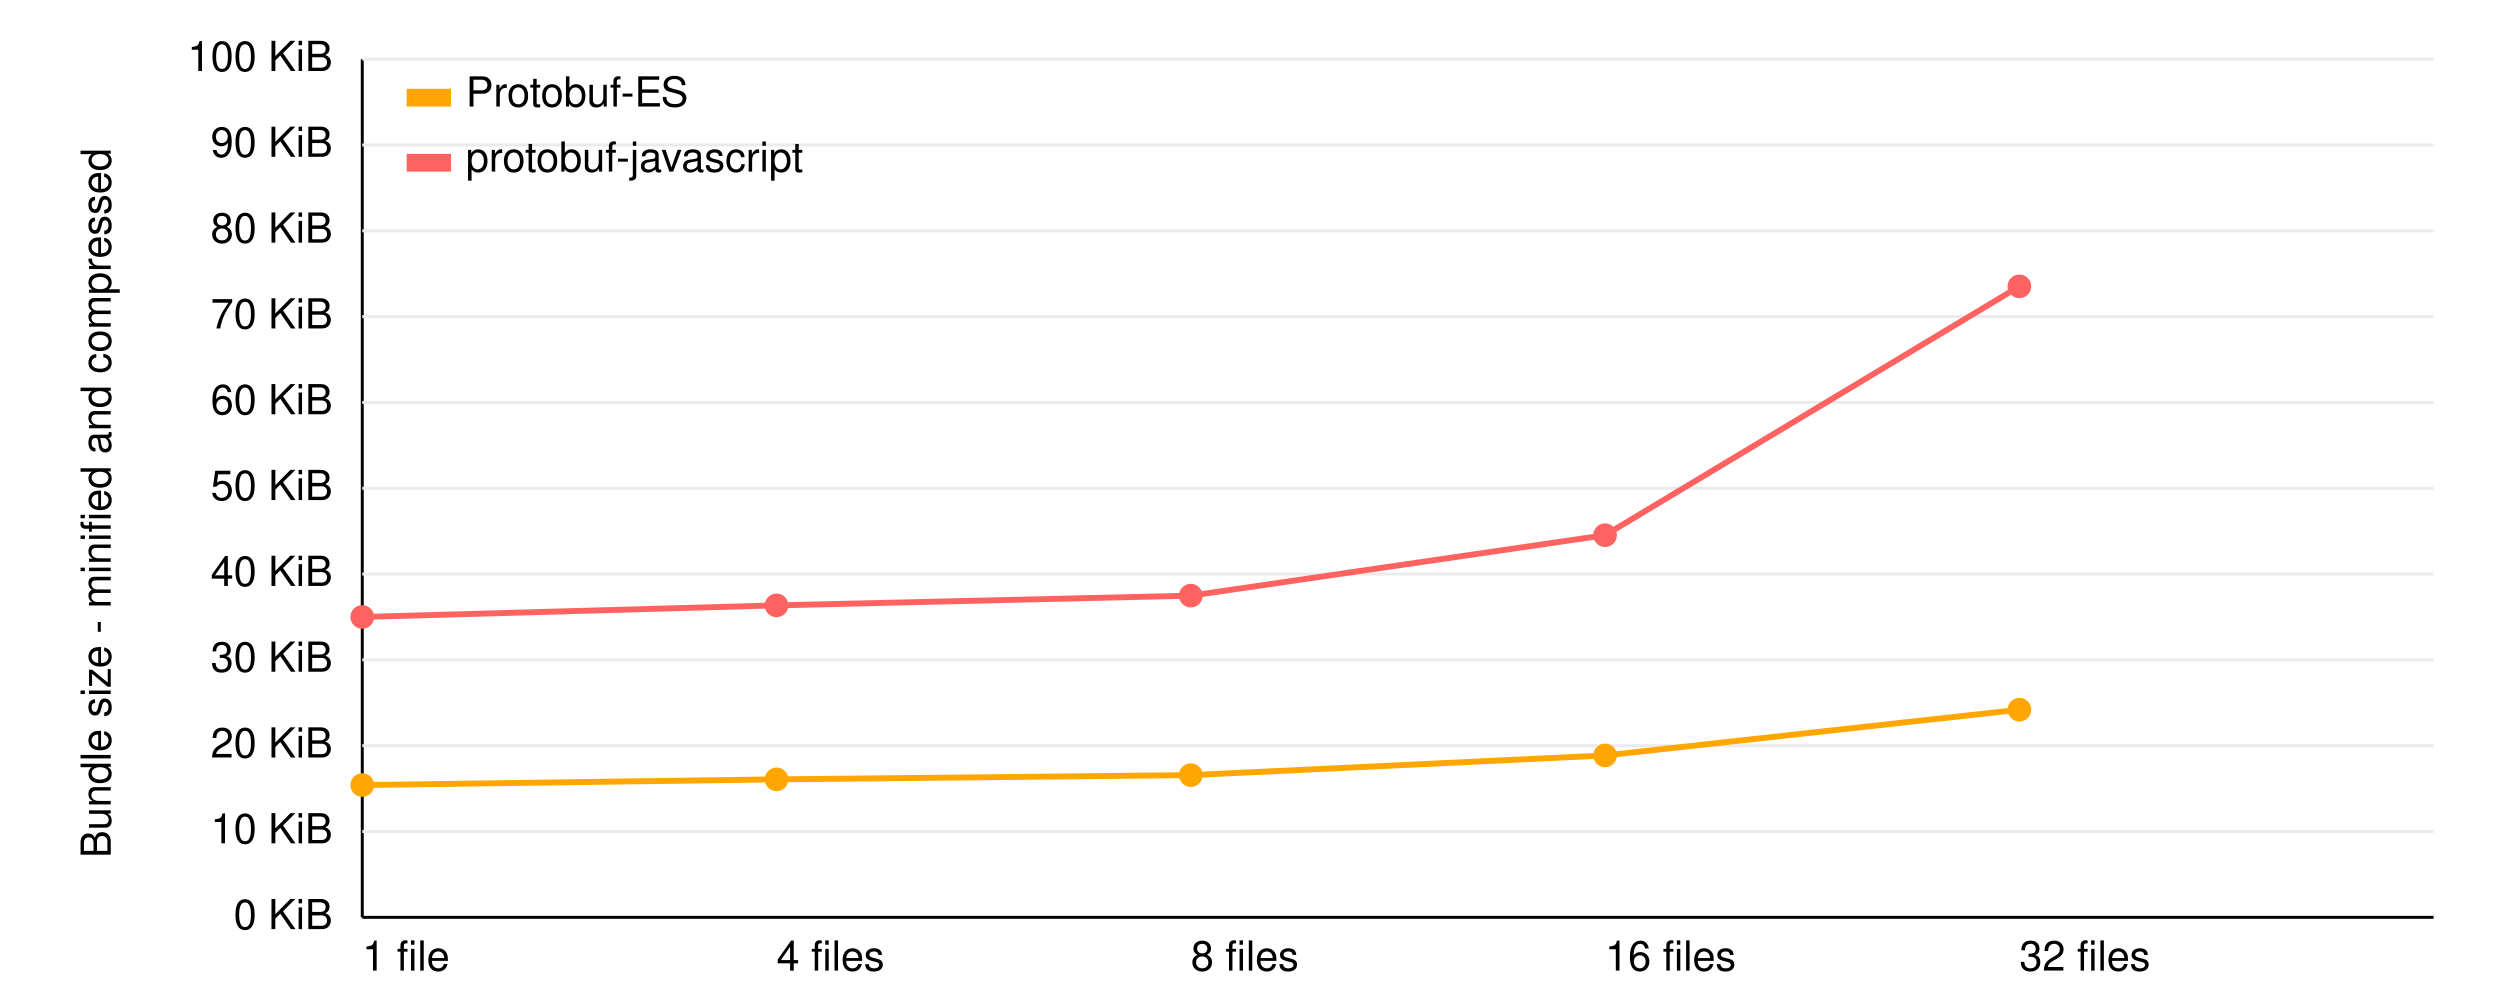
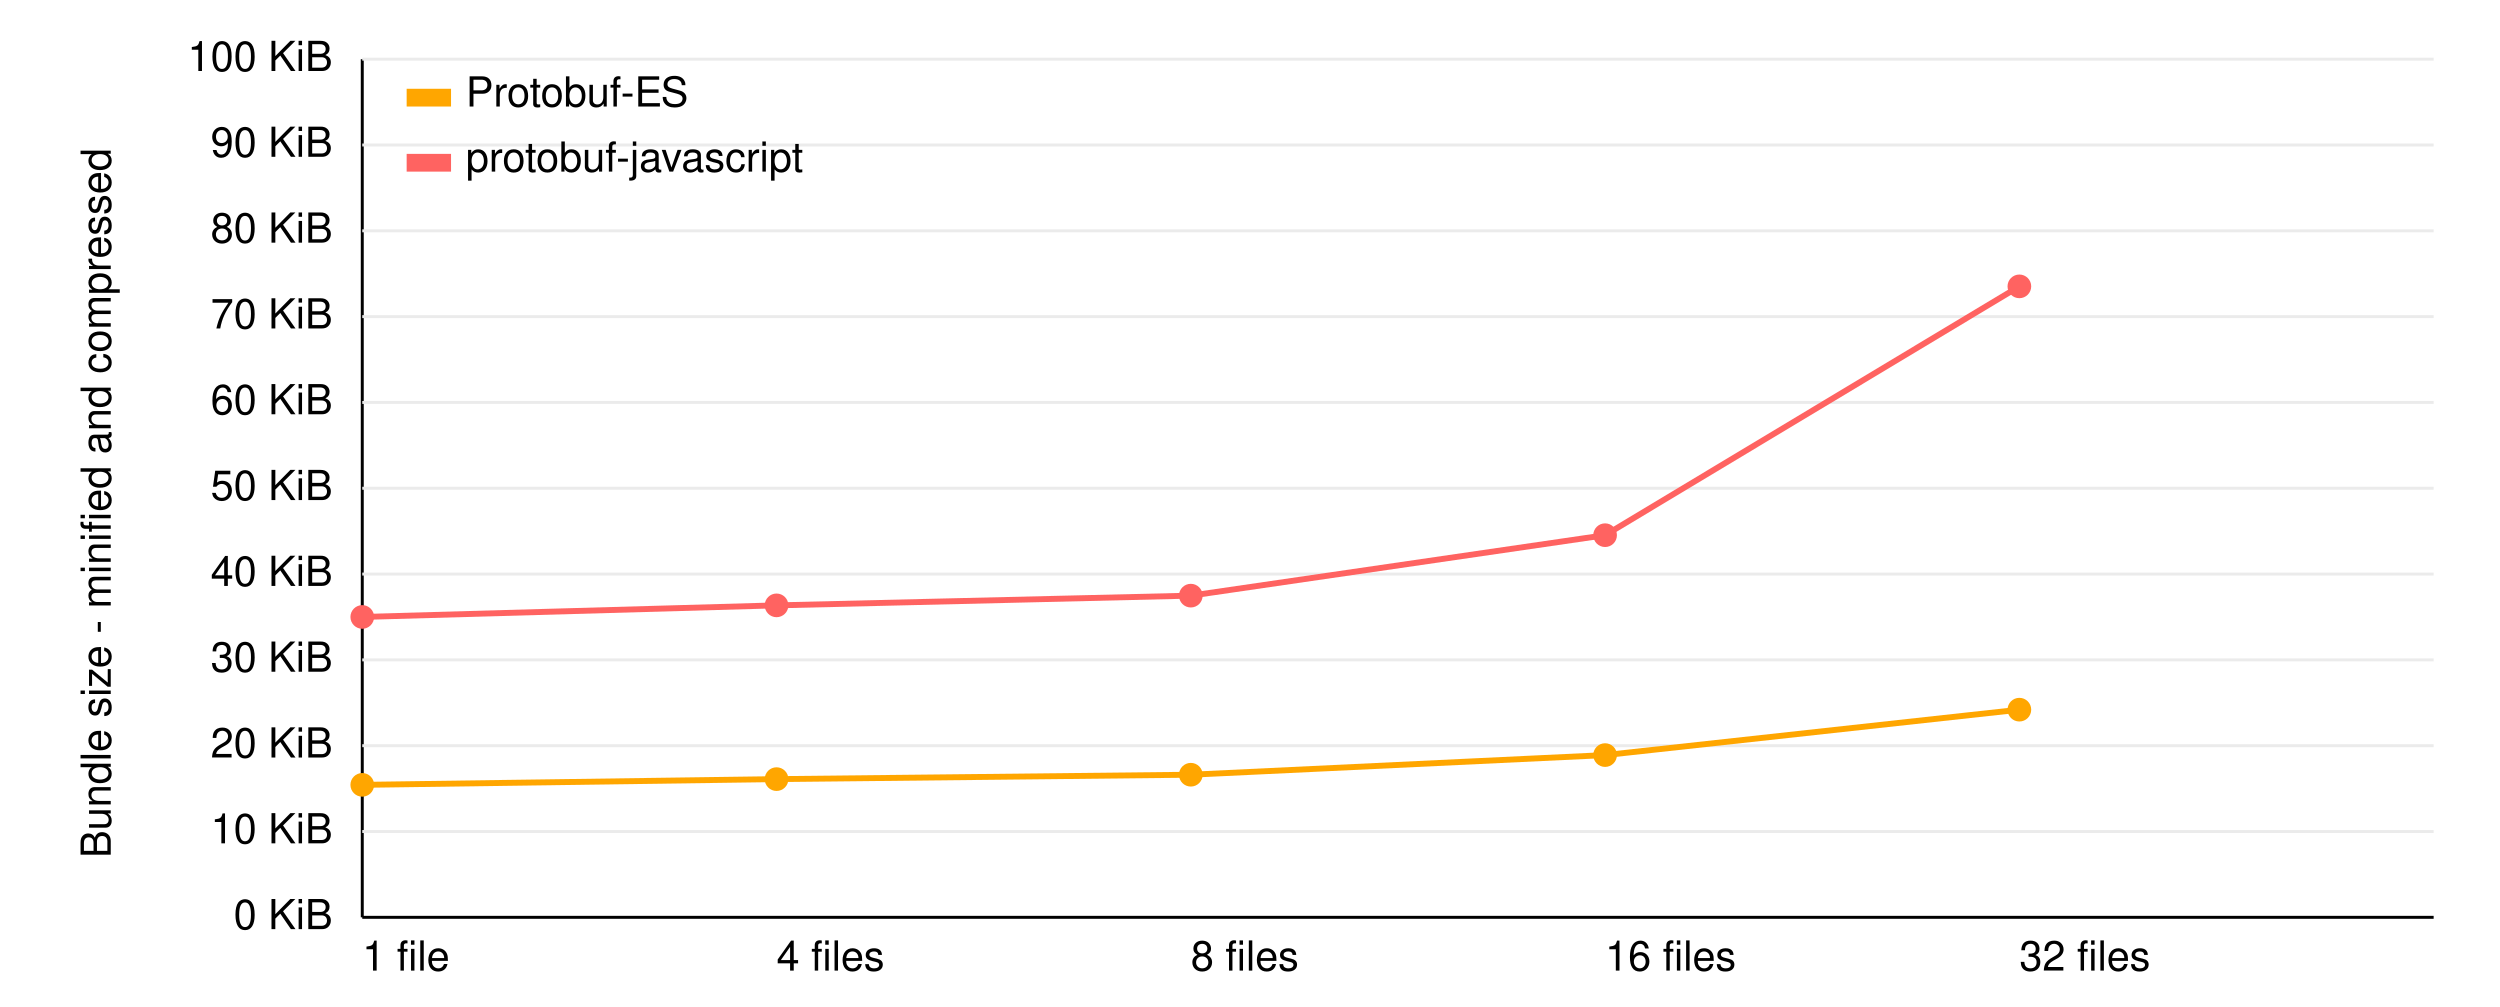
<svg xmlns="http://www.w3.org/2000/svg" version="1.1" width="820px" height="330px" viewBox="0 0 820 340" class="chart">
  <style>
      
      text {
        font: 14px Verdana, Helvetica, Arial, sans-serif;
      }
      
    </style>
  <g transform="translate(110,310)">
    <line y1="0" x2="700" stroke="black" />
    <text x="0" y="18" text-anchor="start">1 file</text>
    <text x="140" y="18" text-anchor="start">4 files</text>
    <text x="280" y="18" text-anchor="start">8 files</text>
    <text x="420" y="18" text-anchor="start">16 files</text>
    <text x="560" y="18" text-anchor="start">32 files</text>
  </g>
  <g transform="translate(110, 20)">
    <line x1="0" x2="0" y1="0" y2="290" stroke="black" />
    <g transform="rotate(-90), translate(-150,-85)">
      <text text-anchor="middle">Bundle size - minified and compressed</text>
    </g>
    <text x="-10" y="4" text-anchor="end">100 KiB</text>
    <line x1="0" x2="700" y1="0" y2="0" stroke="#ebebeb" />
    <text x="-10" y="33" text-anchor="end">90 KiB</text>
    <line x1="0" x2="700" y1="29" y2="29" stroke="#ebebeb" />
    <text x="-10" y="62" text-anchor="end">80 KiB</text>
    <line x1="0" x2="700" y1="58" y2="58" stroke="#ebebeb" />
    <text x="-10" y="91" text-anchor="end">70 KiB</text>
    <line x1="0" x2="700" y1="87" y2="87" stroke="#ebebeb" />
    <text x="-10" y="120" text-anchor="end">60 KiB</text>
    <line x1="0" x2="700" y1="116" y2="116" stroke="#ebebeb" />
    <text x="-10" y="149" text-anchor="end">50 KiB</text>
    <line x1="0" x2="700" y1="145" y2="145" stroke="#ebebeb" />
    <text x="-10" y="178" text-anchor="end">40 KiB</text>
    <line x1="0" x2="700" y1="174" y2="174" stroke="#ebebeb" />
    <text x="-10" y="207" text-anchor="end">30 KiB</text>
    <line x1="0" x2="700" y1="203" y2="203" stroke="#ebebeb" />
    <text x="-10" y="236" text-anchor="end">20 KiB</text>
    <line x1="0" x2="700" y1="232" y2="232" stroke="#ebebeb" />
    <text x="-10" y="265" text-anchor="end">10 KiB</text>
    <line x1="0" x2="700" y1="261" y2="261" stroke="#ebebeb" />
    <text x="-10" y="294" text-anchor="end">0 KiB</text>
  </g>
  <g transform="translate(110, 20)">
-     <polyline fill="none" stroke="#ffa600" stroke-width="2" points="0,245.299 140,243.376 280,241.943 420,235.288 560,219.836">
+     <polyline fill="none" stroke="#ffa600" stroke-width="2" points="0,245.234 140,243.297 280,241.81 420,235.175 560,219.825">
    </polyline>
-     <circle cx="0" cy="245.299" r="4" fill="#ffa600" />
-     <circle cx="140" cy="243.376" r="4" fill="#ffa600" />
-     <circle cx="280" cy="241.943" r="4" fill="#ffa600" />
-     <circle cx="420" cy="235.288" r="4" fill="#ffa600" />
-     <circle cx="560" cy="219.836" r="4" fill="#ffa600" />
+     <circle cx="0" cy="245.234" r="4" fill="#ffa600" />
+     <circle cx="140" cy="243.297" r="4" fill="#ffa600" />
+     <circle cx="280" cy="241.81" r="4" fill="#ffa600" />
+     <circle cx="420" cy="235.175" r="4" fill="#ffa600" />
+     <circle cx="560" cy="219.825" r="4" fill="#ffa600" />
  </g>
  <g transform="translate(110, 20)">
    <polyline fill="none" stroke="#ff6361" stroke-width="2" points="0,188.492 140,184.578 280,181.292 420,160.862 560,76.774">
    </polyline>
    <circle cx="0" cy="188.492" r="4" fill="#ff6361" />
    <circle cx="140" cy="184.578" r="4" fill="#ff6361" />
    <circle cx="280" cy="181.292" r="4" fill="#ff6361" />
    <circle cx="420" cy="160.862" r="4" fill="#ff6361" />
    <circle cx="560" cy="76.774" r="4" fill="#ff6361" />
  </g>
  <g transform="translate(125, 30)">
    <g transform="translate(0, 0)">
      <rect width="15" height="6" fill="#ffa600" />
      <text x="20" y="6">Protobuf-ES</text>
    </g>
    <g transform="translate(0, 22)">
      <rect width="15" height="6" fill="#ff6361" />
      <text x="20" y="6">protobuf-javascript</text>
    </g>
  </g>
</svg>
